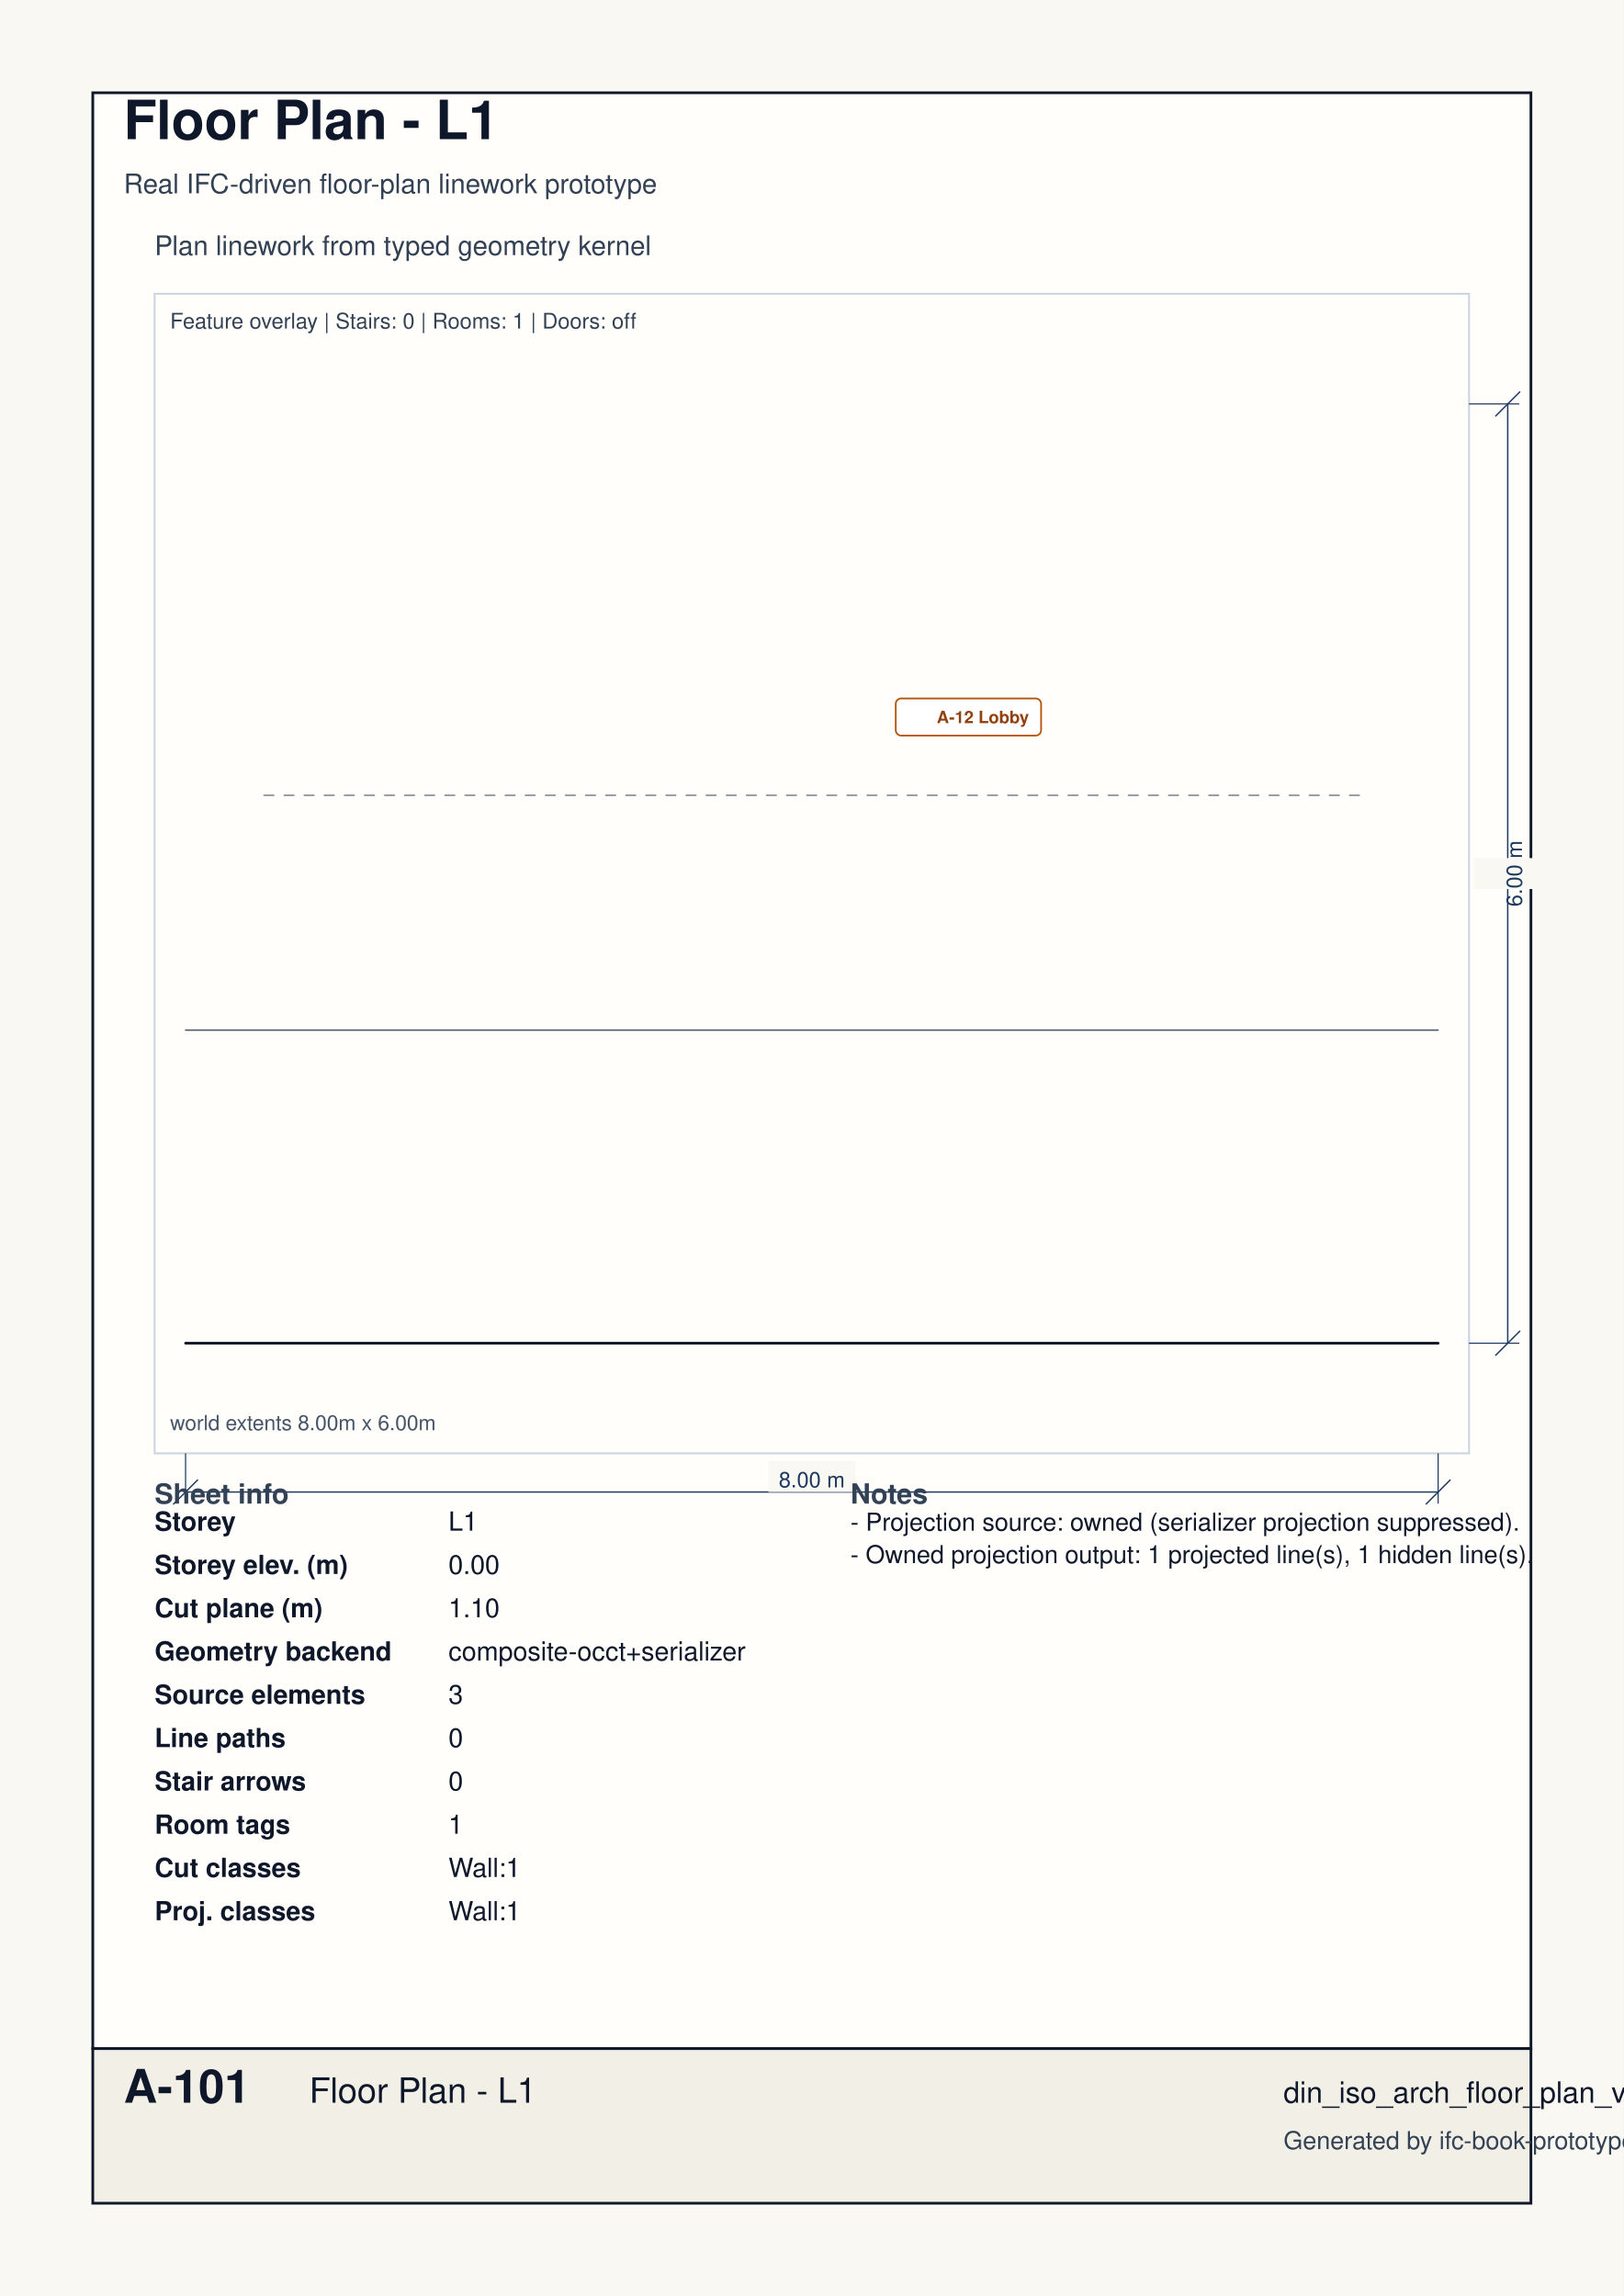
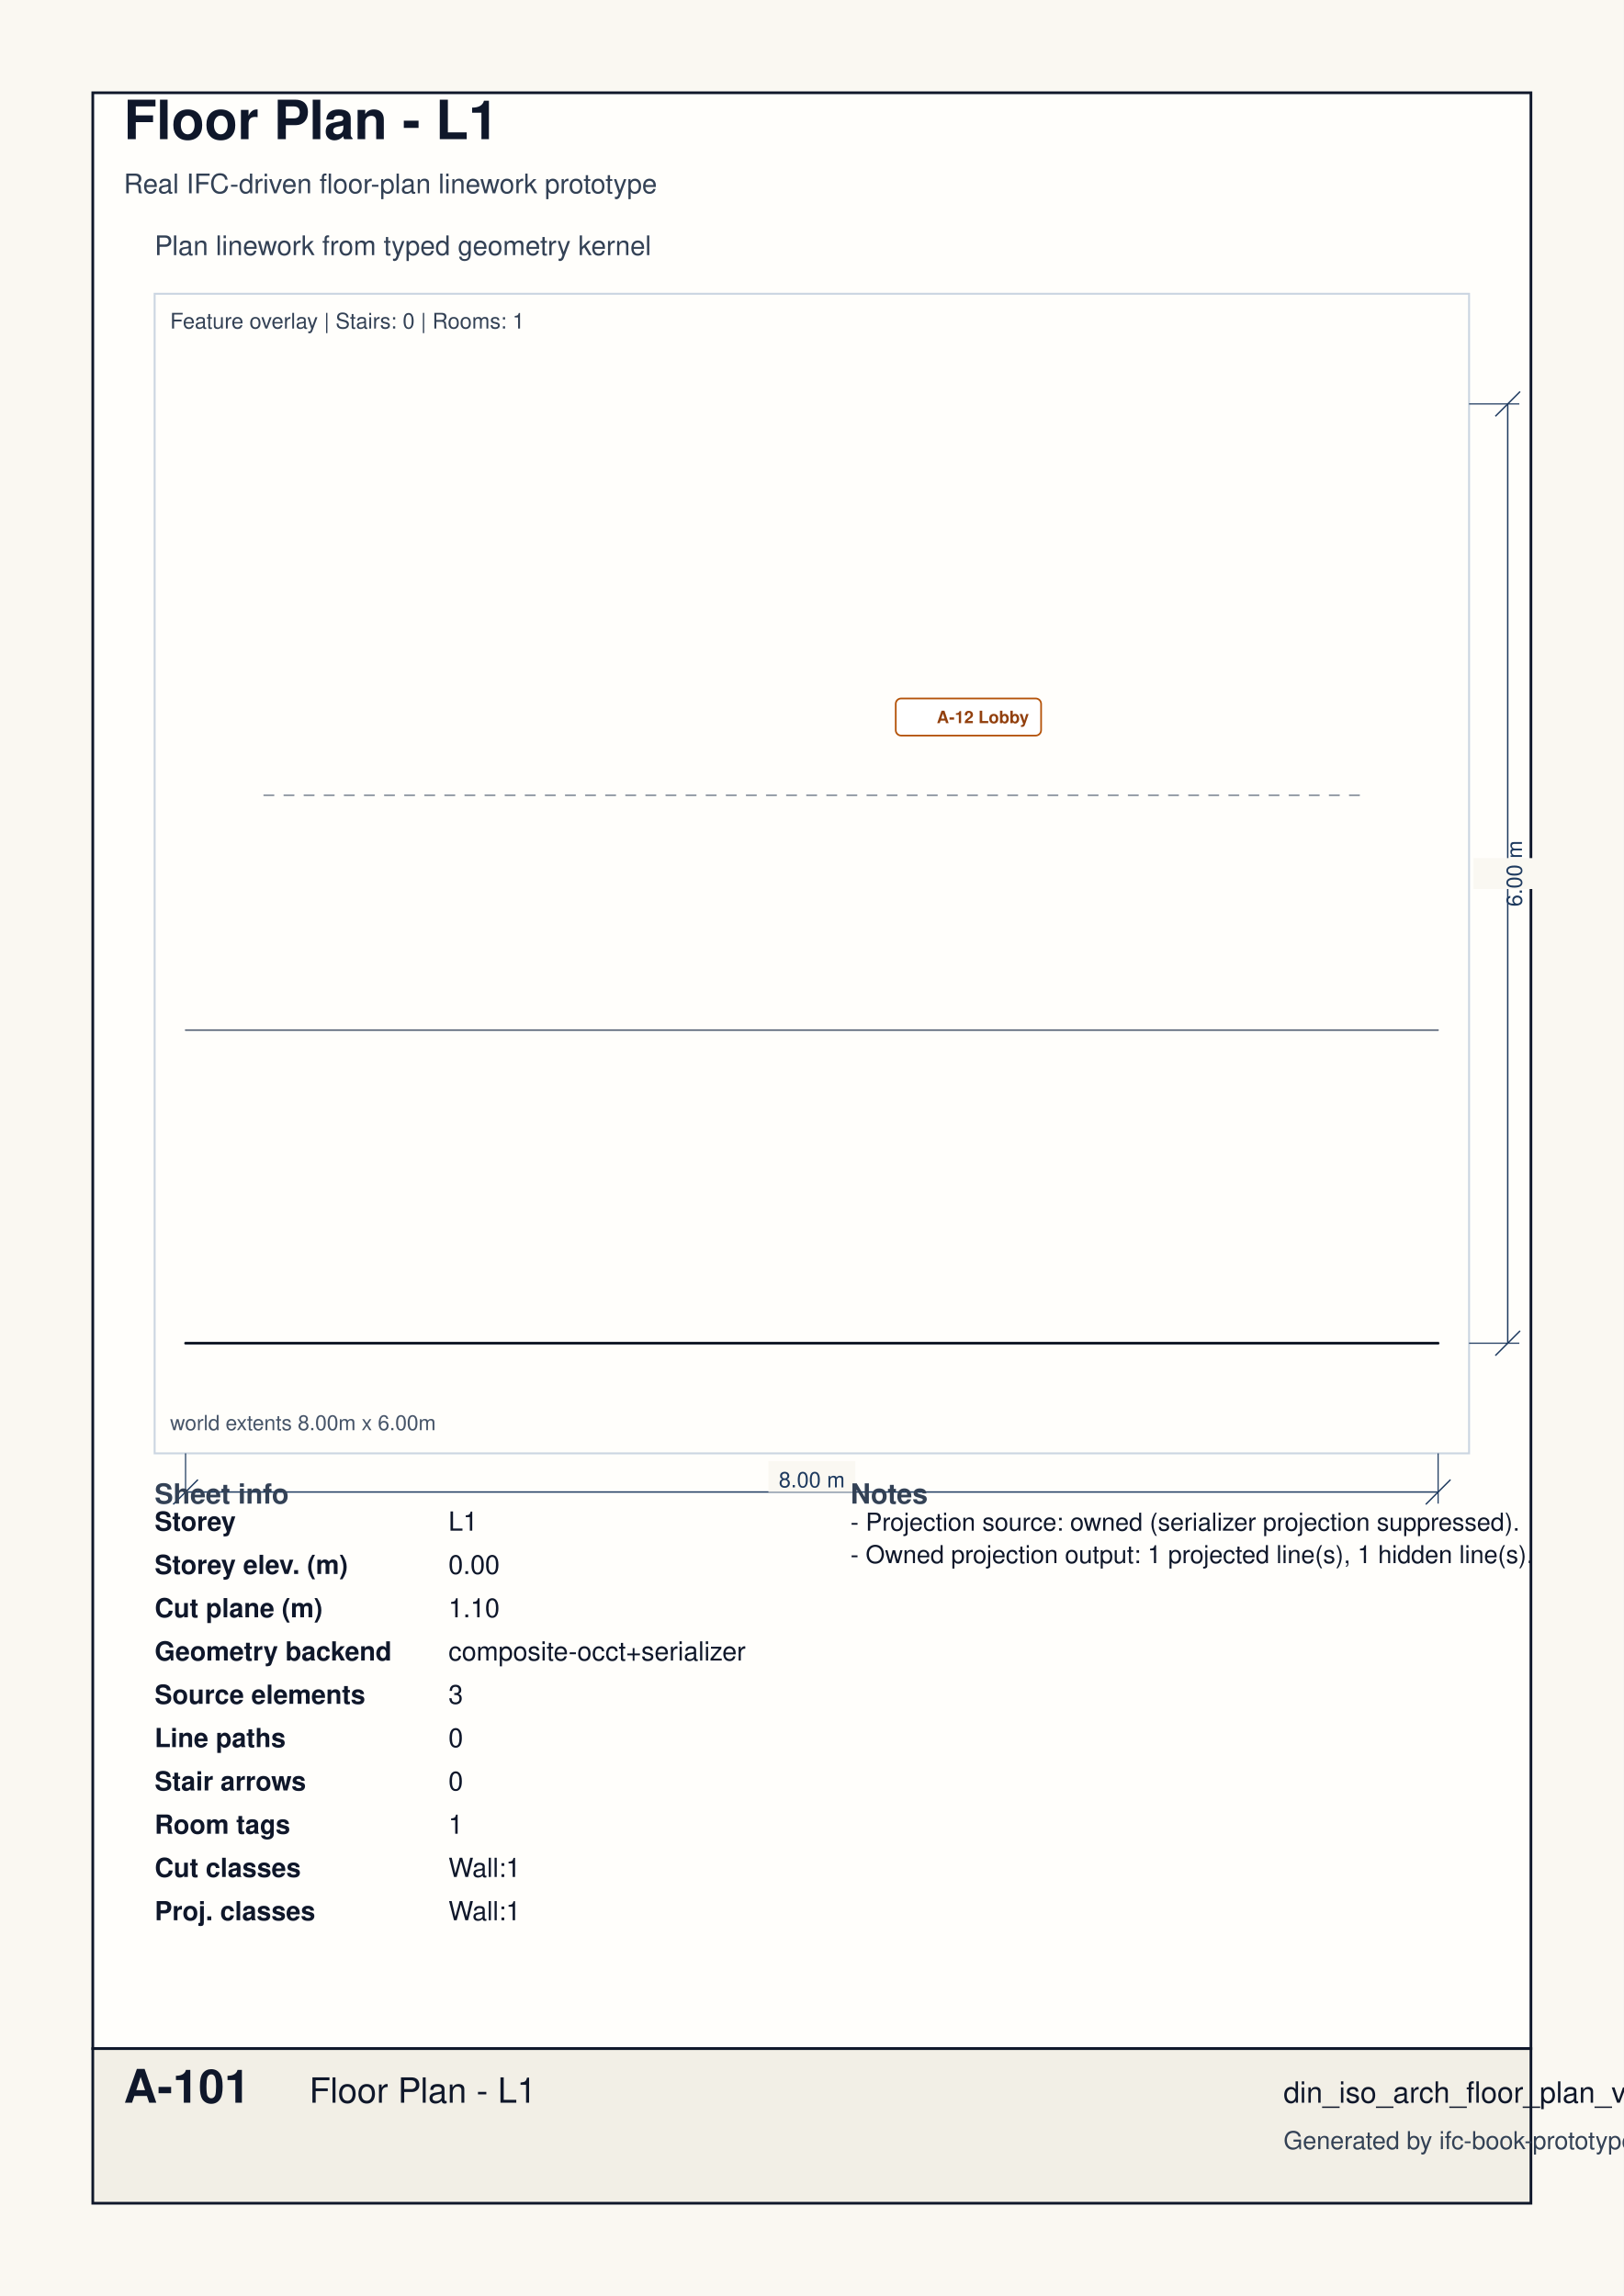
<svg xmlns="http://www.w3.org/2000/svg" width="210.0mm" height="297.0mm" viewBox="0 0 210.0 297.0">
  <rect x="0" y="0" width="210.0" height="297.0" fill="#faf8f2" />
  <rect x="12.0" y="12.0" width="186.0" height="253.0" fill="#fffefb" stroke="#0f172a" stroke-width="0.35" />
  <rect x="12.0" y="265.0" width="186.0" height="20.0" fill="#f2efe6" stroke="#0f172a" stroke-width="0.35" />
  <text x="16.0" y="18.0" font-size="7.0" font-family="Helvetica, Arial, sans-serif" font-weight="700" fill="#0f172a">Floor Plan - L1</text>
  <text x="16.0" y="25.0" font-size="3.5" font-family="Helvetica, Arial, sans-serif" font-weight="400" fill="#334155">Real IFC-driven floor-plan linework prototype</text>
  <text x="20.0" y="33.0" font-size="3.5" font-family="Helvetica, Arial, sans-serif" font-weight="400" fill="#334155">Plan linework from typed geometry kernel</text>
  <rect x="20.0" y="38.0" width="170.0" height="150.0" fill="#fffefb" stroke="#cbd5e1" stroke-width="0.25" />
  <path d="M 24.0 133.25 L 186.0 133.25" fill="none" stroke="#475569" stroke-width="0.18" stroke-linejoin="round" stroke-linecap="round" />
  <path d="M 34.125 102.875 L 175.875 102.875" fill="none" stroke="#475569" stroke-width="0.13" stroke-linejoin="round" stroke-linecap="round" stroke-dasharray="1.3 1.3" />
  <path d="M 24.0 173.75 L 186.0 173.75" fill="none" stroke="#111827" stroke-width="0.35" stroke-linejoin="round" stroke-linecap="round" />
  <rect x="115.85" y="90.35" width="18.8" height="4.8" fill="#ffffff" stroke="#b45309" stroke-width="0.22" rx="0.7" ry="0.7" />
  <text x="121.15" y="93.55" font-size="2.2" font-family="Helvetica, Arial, sans-serif" font-weight="700" fill="#92400e">A-12 Lobby</text>
-   <text x="22.0" y="42.5" font-size="2.8" font-family="Helvetica, Arial, sans-serif" font-weight="400" fill="#334155">Feature overlay | Stairs: 0 | Rooms: 1 | Doors: off</text>
+   <text x="22.0" y="42.5" font-size="2.8" font-family="Helvetica, Arial, sans-serif" font-weight="400" fill="#334155">Feature overlay | Stairs: 0 | Rooms: 1</text>
  <line x1="24.000" y1="188.000" x2="24.000" y2="194.500" stroke="#1e3a5f" stroke-width="0.15" />
  <line x1="186.000" y1="188.000" x2="186.000" y2="194.500" stroke="#1e3a5f" stroke-width="0.15" />
  <line x1="24.000" y1="193.000" x2="186.000" y2="193.000" stroke="#1e3a5f" stroke-width="0.18" />
  <line x1="22.400" y1="194.600" x2="25.600" y2="191.400" stroke="#1e3a5f" stroke-width="0.18" />
  <line x1="184.400" y1="194.600" x2="187.600" y2="191.400" stroke="#1e3a5f" stroke-width="0.18" />
  <rect x="99.380" y="189.000" width="11.240" height="4.000" fill="#faf8f2" />
  <text x="105.000" y="192.400" font-size="2.8" font-family="Helvetica, Arial, sans-serif" font-weight="400" fill="#1e3a5f" text-anchor="middle">8.00 m</text>
  <line x1="190.000" y1="52.250" x2="196.500" y2="52.250" stroke="#1e3a5f" stroke-width="0.15" />
  <line x1="190.000" y1="173.750" x2="196.500" y2="173.750" stroke="#1e3a5f" stroke-width="0.15" />
  <line x1="195.000" y1="52.250" x2="195.000" y2="173.750" stroke="#1e3a5f" stroke-width="0.18" />
  <line x1="193.400" y1="53.850" x2="196.600" y2="50.650" stroke="#1e3a5f" stroke-width="0.18" />
  <line x1="193.400" y1="175.350" x2="196.600" y2="172.150" stroke="#1e3a5f" stroke-width="0.18" />
  <rect x="194.200" y="107.380" width="4.000" height="11.240" fill="#faf8f2" transform="rotate(-90 196.200 113.000)" />
  <text x="196.200" y="113.000" font-size="2.8" font-family="Helvetica, Arial, sans-serif" font-weight="400" fill="#1e3a5f" text-anchor="middle" dominant-baseline="central" transform="rotate(-90 196.200 113.000)">6.00 m</text>
  <text x="22.0" y="185.0" font-size="2.7" font-family="Helvetica, Arial, sans-serif" font-weight="400" fill="#475569">world extents 8.00m x 6.00m</text>
  <text x="20.0" y="194.5" font-size="3.6" font-family="Helvetica, Arial, sans-serif" font-weight="700" fill="#334155">Sheet info</text>
  <text x="20.0" y="198.0" font-size="3.4" font-family="Helvetica, Arial, sans-serif" font-weight="700" fill="#0f172a">Storey</text>
  <text x="58.0" y="198.0" font-size="3.4" font-family="Helvetica, Arial, sans-serif" font-weight="400" fill="#0f172a">L1</text>
  <text x="20.0" y="203.6" font-size="3.4" font-family="Helvetica, Arial, sans-serif" font-weight="700" fill="#0f172a">Storey elev. (m)</text>
  <text x="58.0" y="203.6" font-size="3.4" font-family="Helvetica, Arial, sans-serif" font-weight="400" fill="#0f172a">0.00</text>
  <text x="20.0" y="209.2" font-size="3.4" font-family="Helvetica, Arial, sans-serif" font-weight="700" fill="#0f172a">Cut plane (m)</text>
  <text x="58.0" y="209.2" font-size="3.4" font-family="Helvetica, Arial, sans-serif" font-weight="400" fill="#0f172a">1.10</text>
  <text x="20.0" y="214.8" font-size="3.4" font-family="Helvetica, Arial, sans-serif" font-weight="700" fill="#0f172a">Geometry backend</text>
  <text x="58.0" y="214.8" font-size="3.4" font-family="Helvetica, Arial, sans-serif" font-weight="400" fill="#0f172a">composite-occt+serializer</text>
  <text x="20.0" y="220.4" font-size="3.4" font-family="Helvetica, Arial, sans-serif" font-weight="700" fill="#0f172a">Source elements</text>
  <text x="58.0" y="220.4" font-size="3.4" font-family="Helvetica, Arial, sans-serif" font-weight="400" fill="#0f172a">3</text>
  <text x="20.0" y="226" font-size="3.4" font-family="Helvetica, Arial, sans-serif" font-weight="700" fill="#0f172a">Line paths</text>
  <text x="58.0" y="226" font-size="3.4" font-family="Helvetica, Arial, sans-serif" font-weight="400" fill="#0f172a">0</text>
  <text x="20.0" y="231.6" font-size="3.4" font-family="Helvetica, Arial, sans-serif" font-weight="700" fill="#0f172a">Stair arrows</text>
  <text x="58.0" y="231.6" font-size="3.4" font-family="Helvetica, Arial, sans-serif" font-weight="400" fill="#0f172a">0</text>
  <text x="20.0" y="237.2" font-size="3.4" font-family="Helvetica, Arial, sans-serif" font-weight="700" fill="#0f172a">Room tags</text>
  <text x="58.0" y="237.2" font-size="3.4" font-family="Helvetica, Arial, sans-serif" font-weight="400" fill="#0f172a">1</text>
  <text x="20.0" y="242.8" font-size="3.4" font-family="Helvetica, Arial, sans-serif" font-weight="700" fill="#0f172a">Cut classes</text>
  <text x="58.0" y="242.8" font-size="3.4" font-family="Helvetica, Arial, sans-serif" font-weight="400" fill="#0f172a">Wall:1</text>
  <text x="20.0" y="248.4" font-size="3.4" font-family="Helvetica, Arial, sans-serif" font-weight="700" fill="#0f172a">Proj. classes</text>
  <text x="58.0" y="248.4" font-size="3.4" font-family="Helvetica, Arial, sans-serif" font-weight="400" fill="#0f172a">Wall:1</text>
  <text x="110.0" y="194.5" font-size="3.6" font-family="Helvetica, Arial, sans-serif" font-weight="700" fill="#334155">Notes</text>
  <text x="110.0" y="198.0" font-size="3.2" font-family="Helvetica, Arial, sans-serif" font-weight="400" fill="#0f172a">- Projection source: owned (serializer projection suppressed).</text>
  <text x="110.0" y="202.2" font-size="3.2" font-family="Helvetica, Arial, sans-serif" font-weight="400" fill="#0f172a">- Owned projection output: 1 projected line(s), 1 hidden line(s).</text>
  <text x="16.0" y="272.0" font-size="6.0" font-family="Helvetica, Arial, sans-serif" font-weight="700" fill="#0f172a">A-101</text>
  <text x="40.0" y="272.0" font-size="4.5" font-family="Helvetica, Arial, sans-serif" font-weight="400" fill="#0f172a">Floor Plan - L1</text>
  <text x="166.0" y="272.0" font-size="3.8" font-family="Helvetica, Arial, sans-serif" font-weight="400" fill="#0f172a">din_iso_arch_floor_plan_v3_phase3c_owned_projection_hidden</text>
  <text x="166.0" y="278.0" font-size="3.2" font-family="Helvetica, Arial, sans-serif" font-weight="400" fill="#334155">Generated by ifc-book-prototype</text>
</svg>
